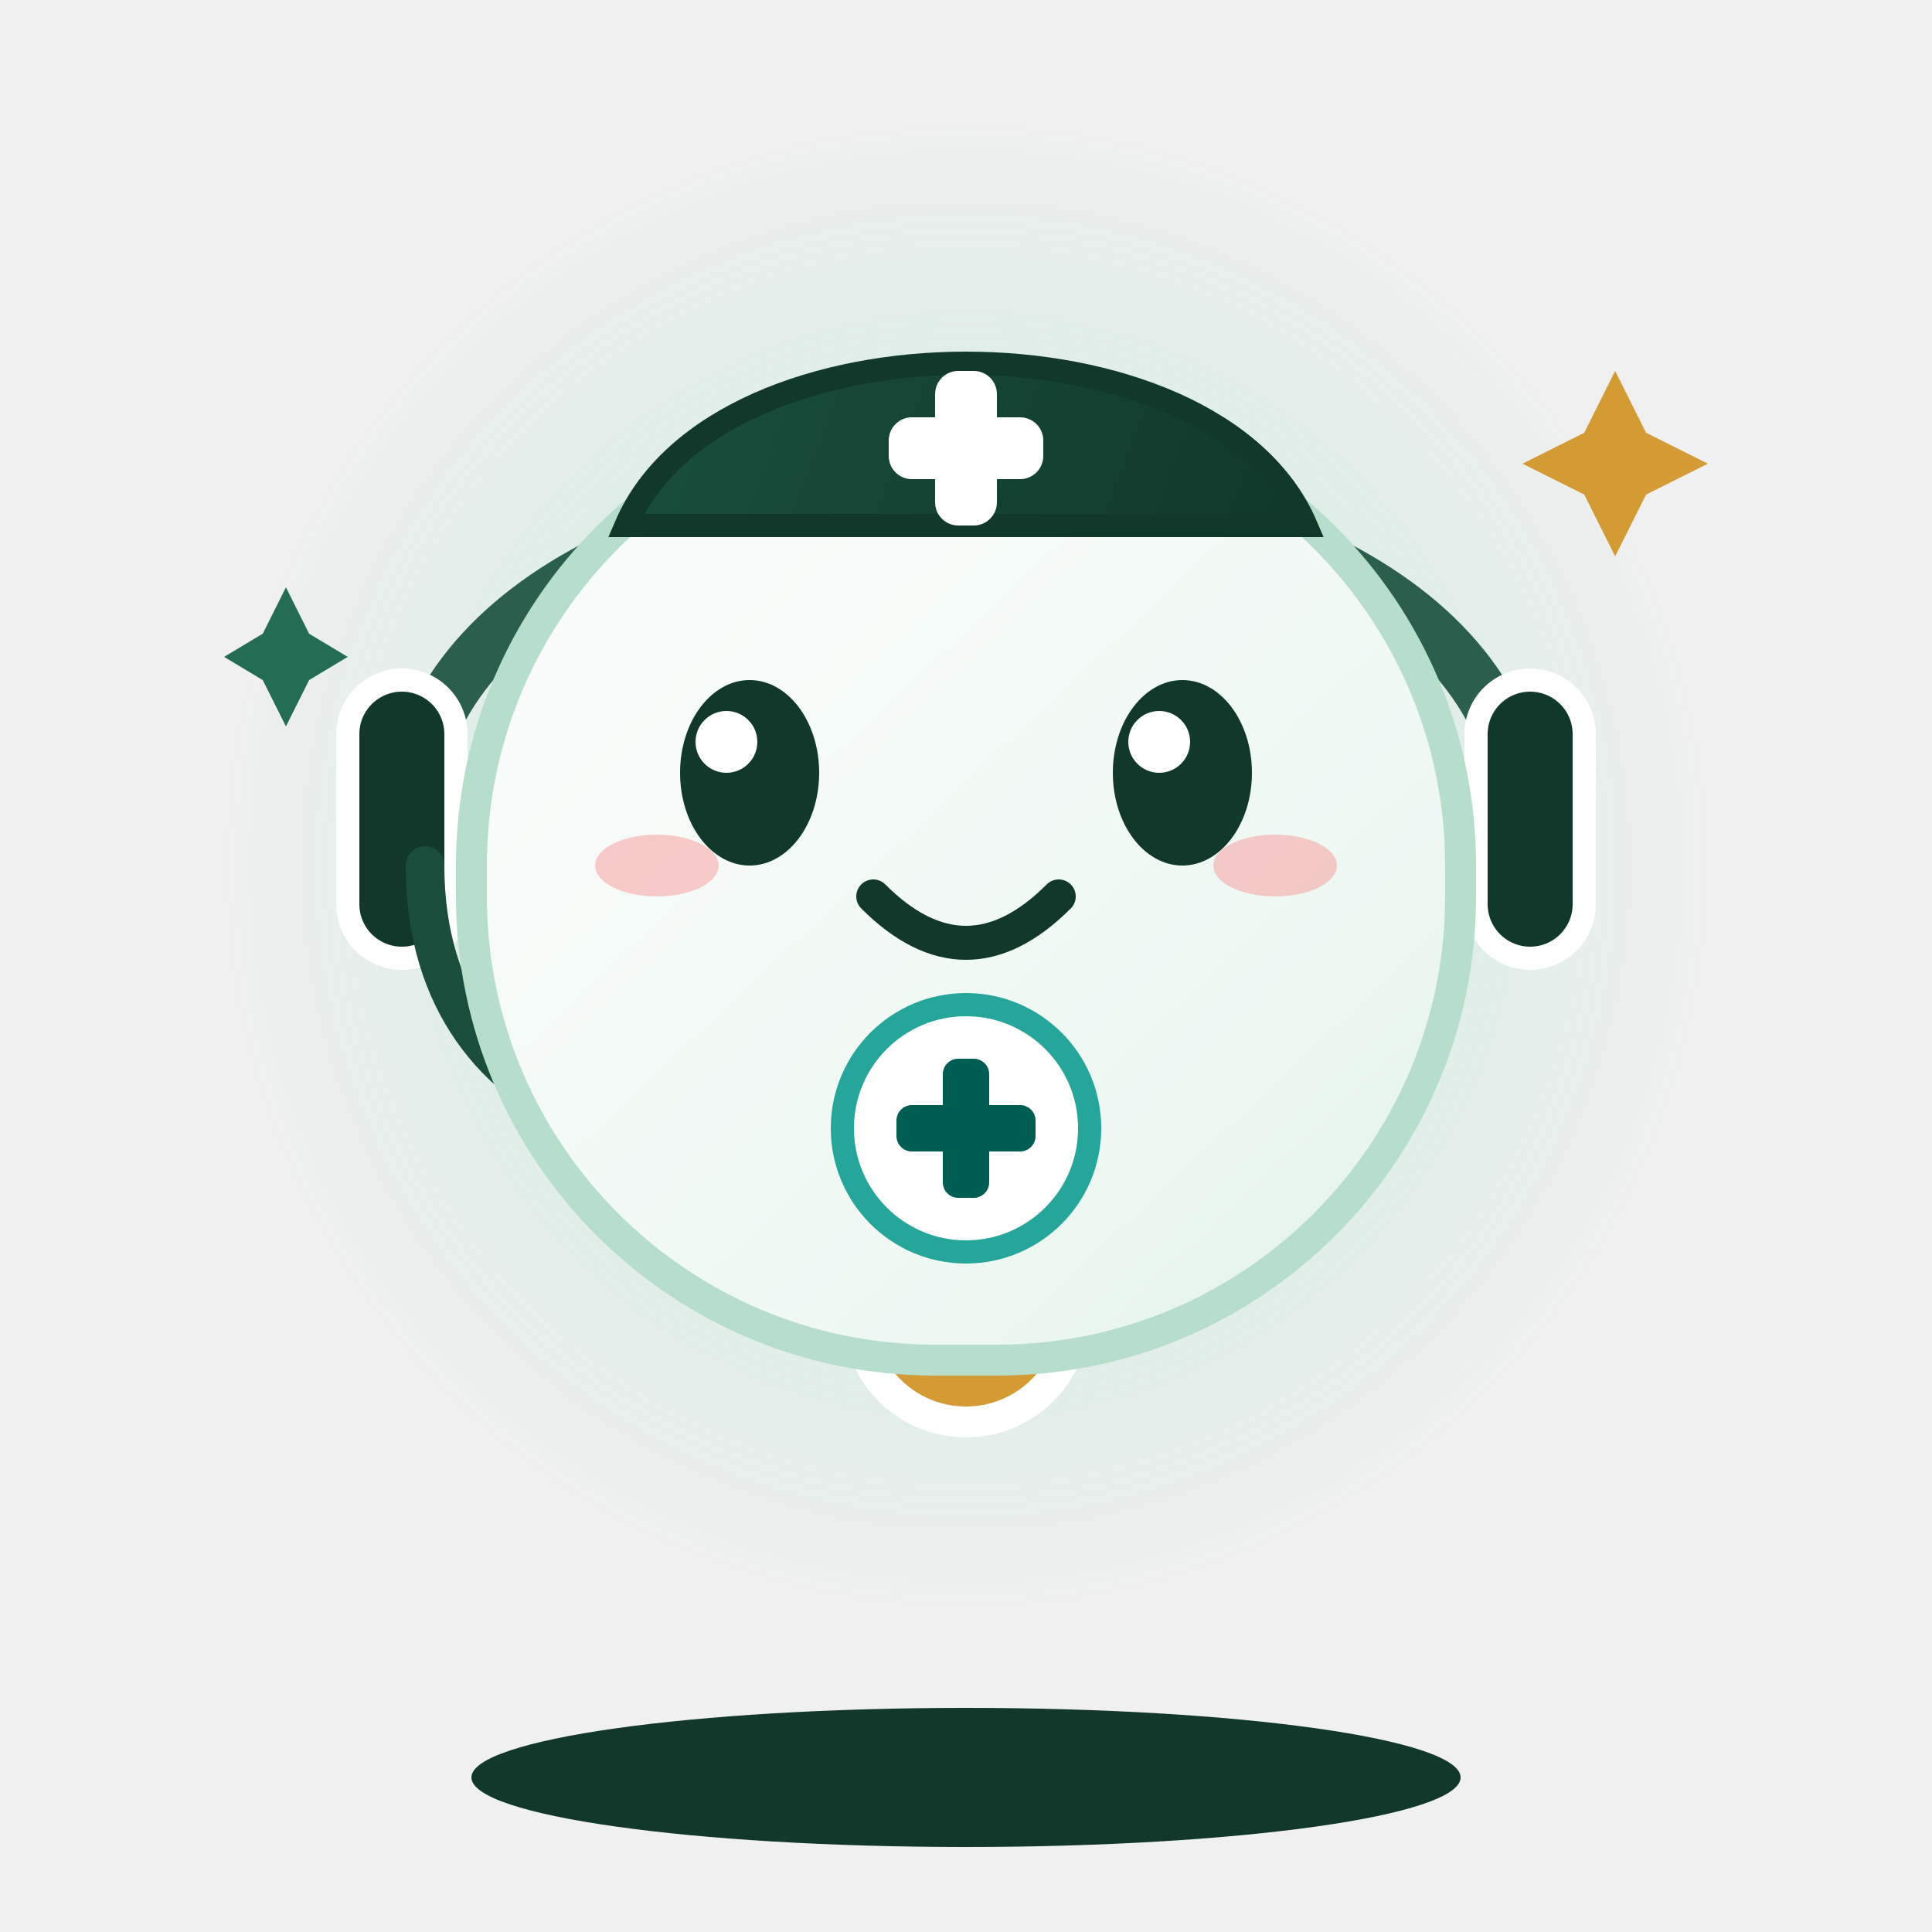
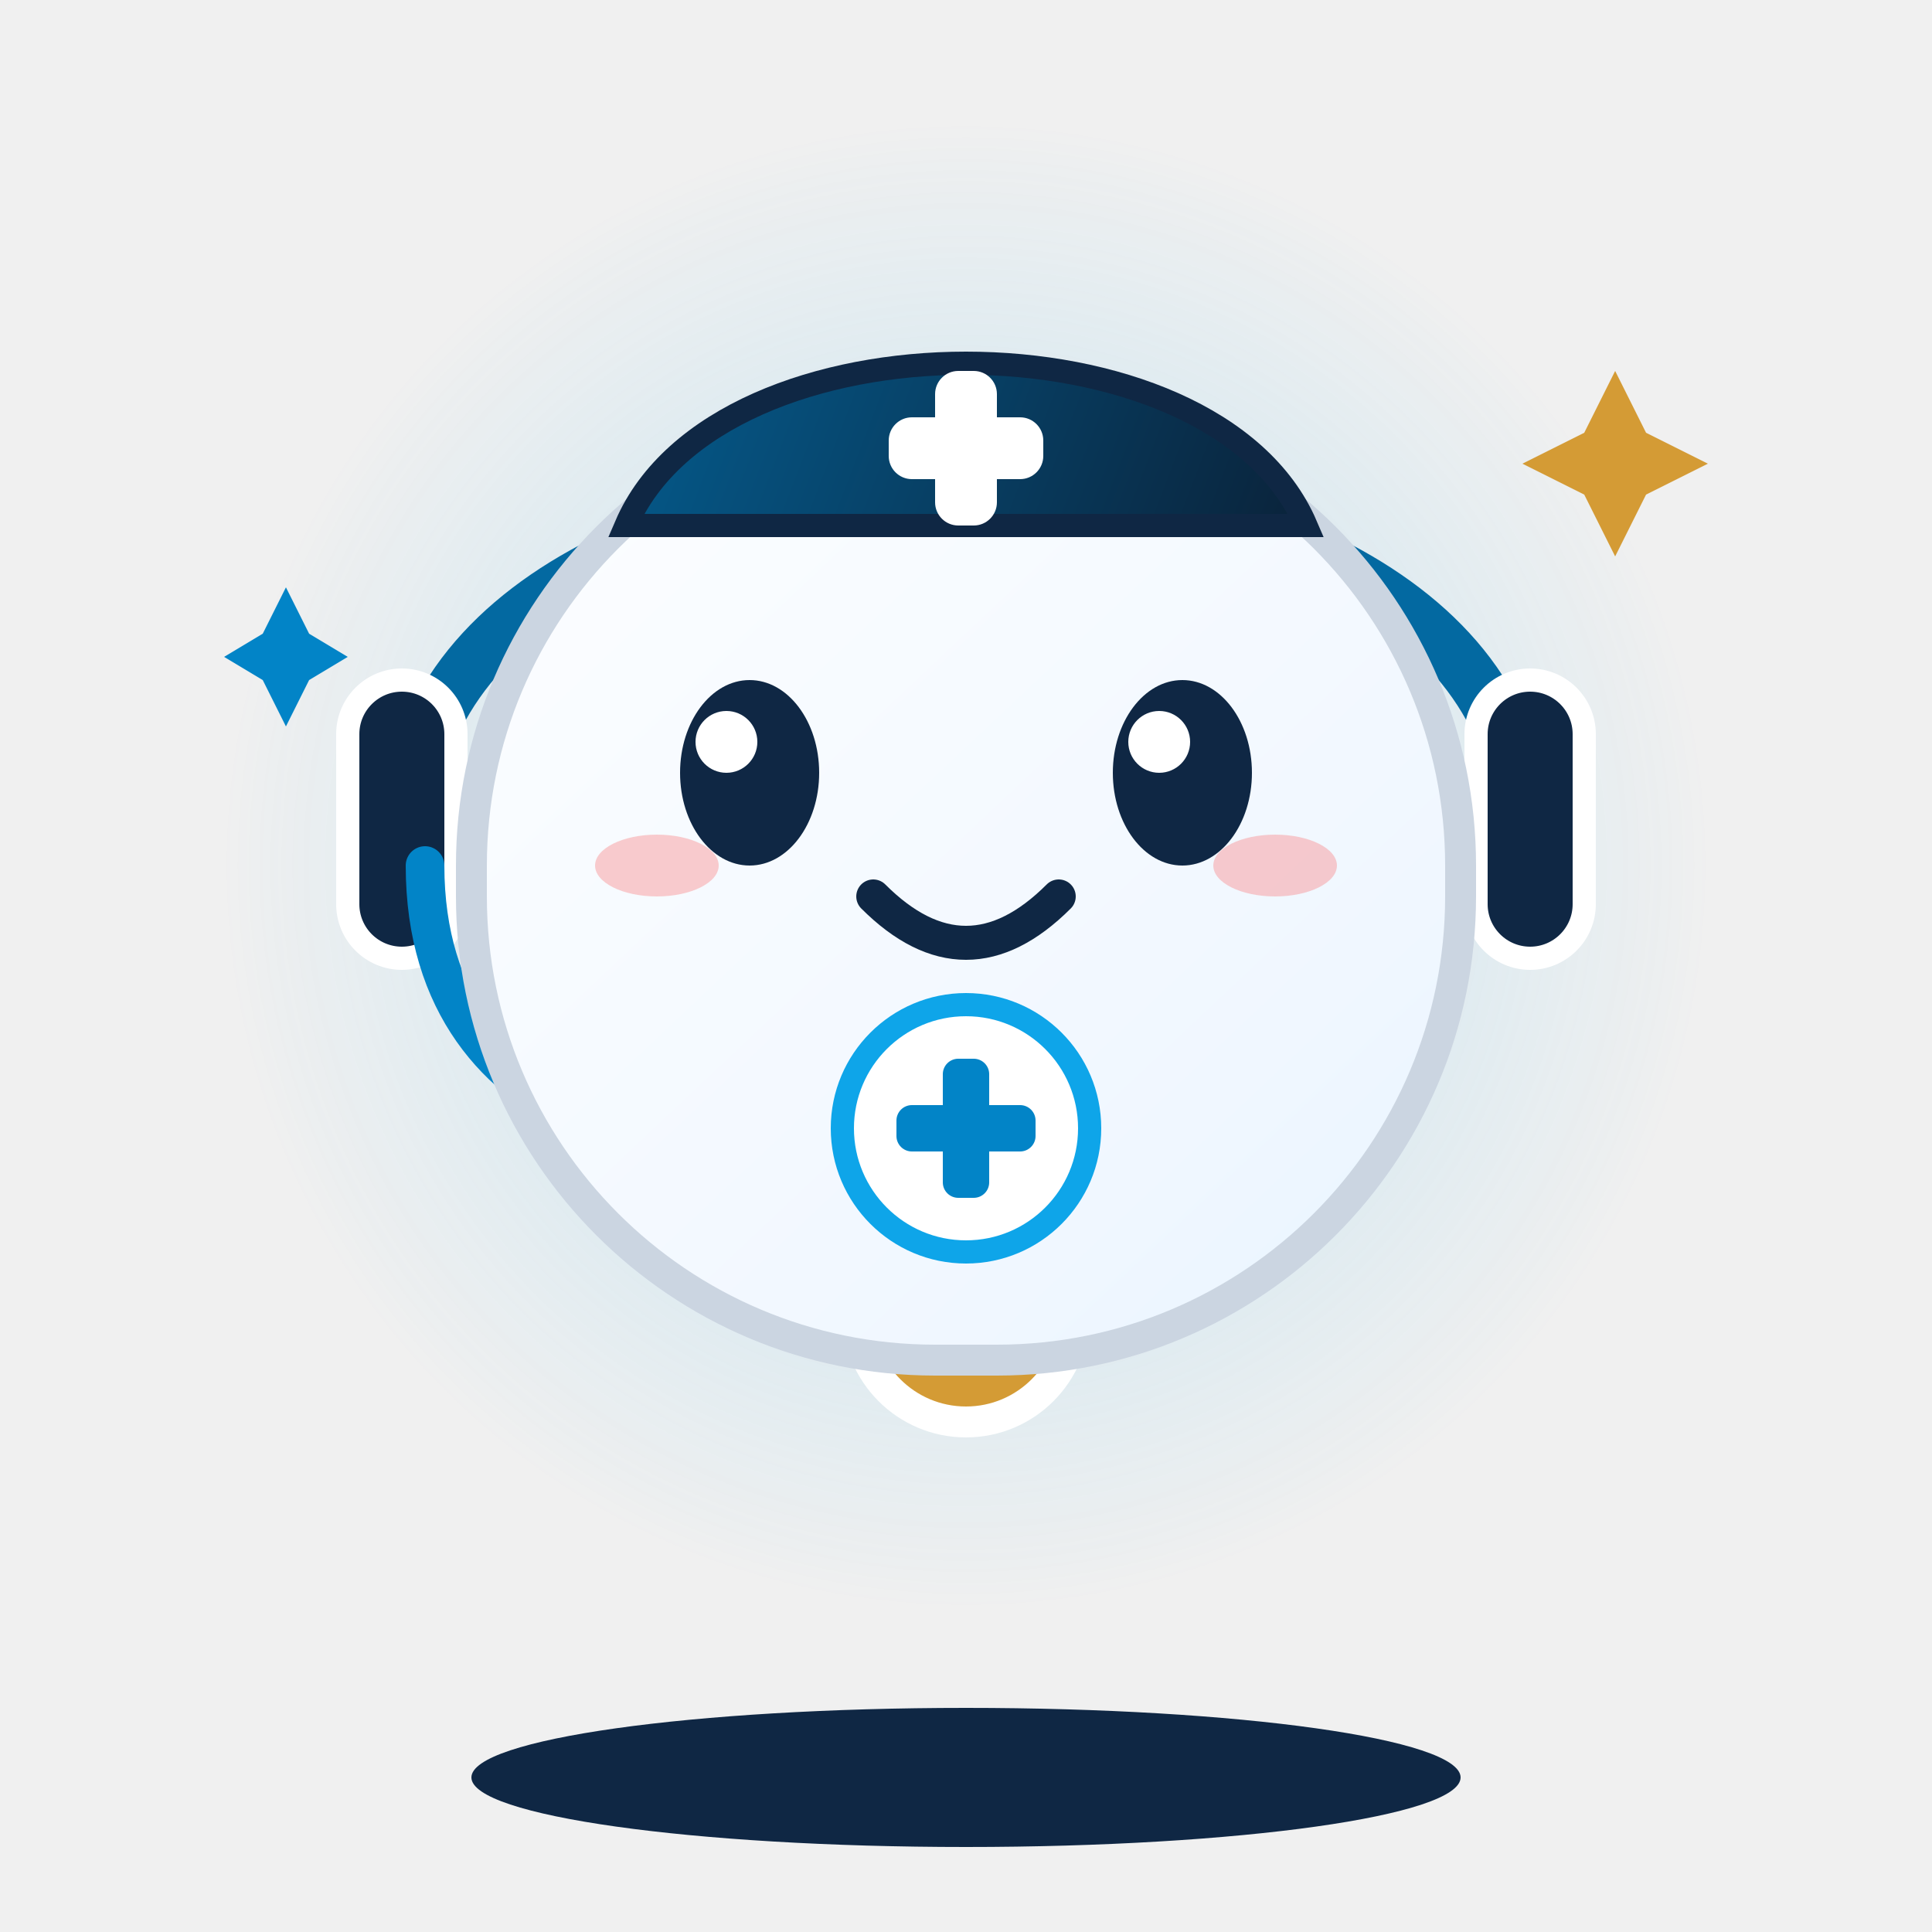
<svg xmlns="http://www.w3.org/2000/svg" width="180" height="180" viewBox="0 0 120 125" fill="none">
  <style>
    @keyframes float {
      0%, 100% { transform: translateY(0px); }
      50% { transform: translateY(-4px); }
    }
    @keyframes blink {
      0%, 90%, 100% { transform: scaleY(1); }
      95% { transform: scaleY(0.1); }
    }
    @keyframes heartbeat {
      0%, 100% { transform: scale(1); }
      50% { transform: scale(1.15); }
    }
    @keyframes shadowPulse {
      0%, 100% { transform: scale(1); opacity: 0.2; }
      50% { transform: scale(0.85); opacity: 0.12; }
    }
    .mascot-container {
      animation: float 3s ease-in-out infinite;
      transform-origin: 60px 60px;
    }
    .mascot-blink {
      animation: blink 4s infinite;
      transform-origin: 60px 50px;
    }
    .mascot-heart {
      animation: heartbeat 1.8s ease-in-out infinite;
      transform-origin: 60px 73px;
    }
    .mascot-shadow {
      animation: shadowPulse 3s ease-in-out infinite;
      transform-origin: 60px 115px;
    }
  </style>
  <defs>
    <linearGradient id="mascotBody" x1="20" y1="20" x2="100" y2="105" gradientUnits="userSpaceOnUse">
      <stop stop-color="#ffffff" />
-       <stop offset="0.65" stop-color="#edf7f2" />
-       <stop offset="1" stop-color="#d5ecdf" />
+       <stop offset="0.65" stop-color="#f0f7ff" />
+       <stop offset="1" stop-color="#e0f2fe" />
    </linearGradient>
    <linearGradient id="mascotEarGrad" x1="0" y1="0" x2="1" y2="1">
-       <stop stop-color="#256c54" />
-       <stop offset="1" stop-color="#11382b" />
+       <stop stop-color="#0284c7" />
+       <stop offset="1" stop-color="#0f2744" />
    </linearGradient>
    <linearGradient id="mascotCap" x1="30" y1="12" x2="90" y2="35" gradientUnits="userSpaceOnUse">
-       <stop stop-color="#1c5542" />
-       <stop offset="1" stop-color="#0f3427" />
+       <stop stop-color="#0369a1" />
+       <stop offset="1" stop-color="#0b192c" />
    </linearGradient>
    <linearGradient id="heartGrad" x1="0" y1="0" x2="1" y2="1">
      <stop stop-color="#e54867" />
      <stop offset="1" stop-color="#c52848" />
    </linearGradient>
    <radialGradient id="vitalityGlow" cx="50%" cy="50%" r="50%">
-       <stop offset="0%" stop-color="#10b981" stop-opacity="0.22" />
-       <stop offset="70%" stop-color="#34d399" stop-opacity="0.08" />
-       <stop offset="100%" stop-color="#10b981" stop-opacity="0" />
+       <stop offset="0%" stop-color="#0ea5e9" stop-opacity="0.22" />
+       <stop offset="70%" stop-color="#38bdf8" stop-opacity="0.08" />
+       <stop offset="100%" stop-color="#0ea5e9" stop-opacity="0" />
    </radialGradient>
  </defs>
  <circle cx="60" cy="56" r="48" fill="url(#vitalityGlow)" />
-   <ellipse cx="60" cy="115" rx="32" ry="4.5" fill="#11382b" class="mascot-shadow" />
+   <ellipse cx="60" cy="115" rx="32" ry="4.5" fill="#0f2744" class="mascot-shadow" />
  <g class="mascot-container">
-     <path d="M 32 64 C 32 88, 88 88, 88 64" stroke="#1b4d3c" stroke-width="5" stroke-linecap="round" fill="none" />
+     <path d="M 32 64 C 32 88, 88 88, 88 64" stroke="#0284c7" stroke-width="5" stroke-linecap="round" fill="none" />
    <circle cx="60" cy="85" r="7" fill="#d49b35" stroke="#ffffff" stroke-width="2" />
-     <circle cx="60" cy="85" r="3" fill="#11382b" />
-     <path d="M 24 54 C 24 24, 96 24, 96 54" stroke="#2b5e4c" stroke-width="3.5" stroke-linecap="round" fill="none" />
-     <rect x="20" y="44" width="7" height="18" rx="3.5" fill="#11382b" stroke="#ffffff" stroke-width="1.5" />
-     <rect x="93" y="44" width="7" height="18" rx="3.5" fill="#11382b" stroke="#ffffff" stroke-width="1.5" />
-     <path d="M 25 56 C 25 74, 44 76, 50 73" stroke="#1b4d3c" stroke-width="2.5" stroke-linecap="round" fill="none" />
+     <circle cx="60" cy="85" r="3" fill="#0f2744" />
+     <path d="M 24 54 C 24 24, 96 24, 96 54" stroke="#0369a1" stroke-width="3.5" stroke-linecap="round" fill="none" />
+     <rect x="20" y="44" width="7" height="18" rx="3.5" fill="#0f2744" stroke="#ffffff" stroke-width="1.5" />
+     <rect x="93" y="44" width="7" height="18" rx="3.5" fill="#0f2744" stroke="#ffffff" stroke-width="1.5" />
+     <path d="M 25 56 C 25 74, 44 76, 50 73" stroke="#0284c7" stroke-width="2.5" stroke-linecap="round" fill="none" />
    <circle cx="51" cy="72" r="3" fill="#d49b35" />
-     <rect x="28" y="26" width="64" height="62" rx="30" fill="url(#mascotBody)" stroke="#b7ddcc" stroke-width="2" />
-     <path d="M 38 34 C 44 20, 76 20, 82 34 Z" fill="url(#mascotCap)" stroke="#11382b" stroke-width="1.5" />
+     <rect x="28" y="26" width="64" height="62" rx="30" fill="url(#mascotBody)" stroke="#cbd5e1" stroke-width="2" />
+     <path d="M 38 34 C 44 20, 76 20, 82 34 Z" fill="url(#mascotCap)" stroke="#0f2744" stroke-width="1.5" />
    <rect x="58" y="24" width="4" height="10" rx="1.5" fill="#ffffff" />
    <rect x="55" y="27" width="10" height="4" rx="1.5" fill="#ffffff" />
    <g class="mascot-blink">
-       <ellipse cx="46" cy="50" rx="4.5" ry="6" fill="#11382b" />
+       <ellipse cx="46" cy="50" rx="4.5" ry="6" fill="#0f2744" />
      <circle cx="44.5" cy="48" r="2" fill="#ffffff" />
-       <ellipse cx="74" cy="50" rx="4.5" ry="6" fill="#11382b" />
+       <ellipse cx="74" cy="50" rx="4.5" ry="6" fill="#0f2744" />
      <circle cx="72.5" cy="48" r="2" fill="#ffffff" />
    </g>
    <ellipse cx="40" cy="56" rx="4" ry="2" fill="#f87171" opacity="0.35" />
    <ellipse cx="80" cy="56" rx="4" ry="2" fill="#f87171" opacity="0.35" />
-     <path d="M 54 58 Q 60 64 66 58" stroke="#11382b" stroke-width="2.2" stroke-linecap="round" fill="none" />
+     <path d="M 54 58 Q 60 64 66 58" stroke="#0f2744" stroke-width="2.2" stroke-linecap="round" fill="none" />
    <path d="M 102 24 L 104 28 L 108 30 L 104 32 L 102 36 L 100 32 L 96 30 L 100 28 Z" fill="#d49b35" />
-     <path d="M 16 38 L 17.5 41 L 20 42.5 L 17.5 44 L 16 47 L 14.5 44 L 12 42.5 L 14.5 41 Z" fill="#256c54" />
+     <path d="M 16 38 L 17.5 41 L 20 42.5 L 17.5 44 L 16 47 L 14.5 44 L 12 42.5 L 14.5 41 Z" fill="#0284c7" />
    <g class="mascot-cross">
-       <circle cx="60" cy="73" r="8" fill="#ffffff" stroke="#26a69a" stroke-width="1.5" />
-       <rect x="58.5" y="68.5" width="3" height="9" rx="1" fill="#005d52" />
-       <rect x="55.5" y="71.5" width="9" height="3" rx="1" fill="#005d52" />
+       <circle cx="60" cy="73" r="8" fill="#ffffff" stroke="#0ea5e9" stroke-width="1.5" />
+       <rect x="58.5" y="68.5" width="3" height="9" rx="1" fill="#0284c7" />
+       <rect x="55.5" y="71.5" width="9" height="3" rx="1" fill="#0284c7" />
    </g>
  </g>
</svg>
